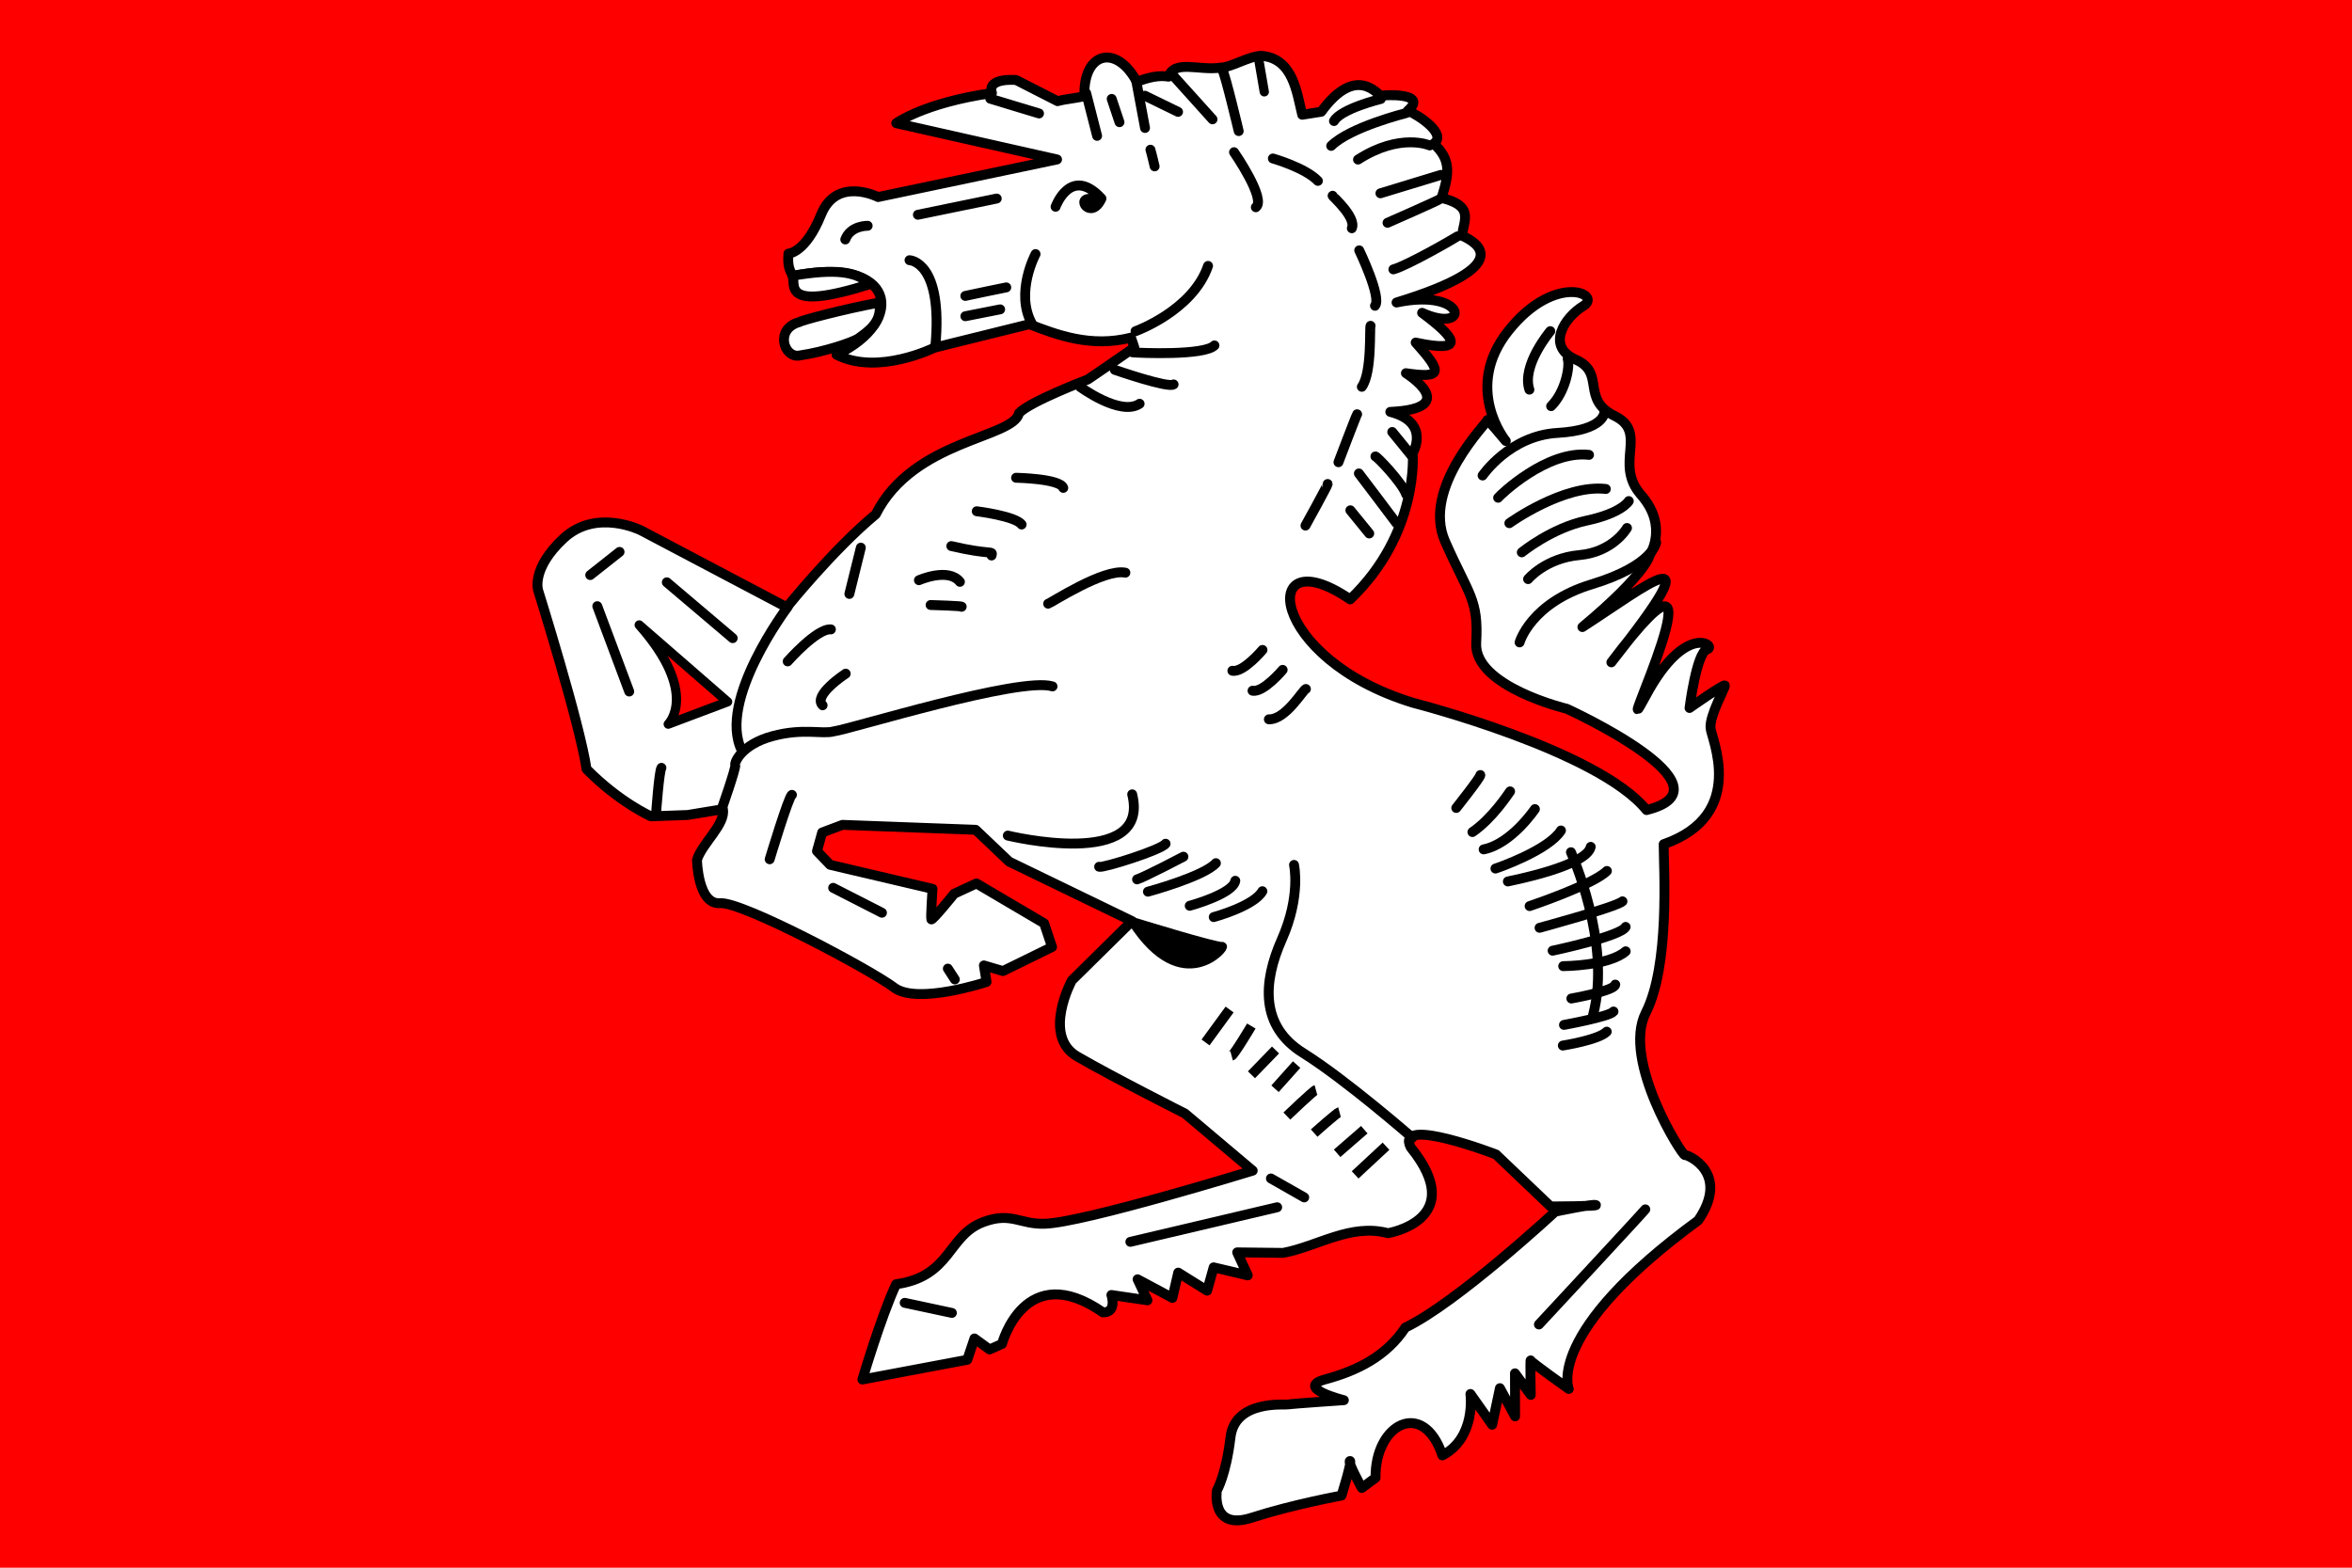
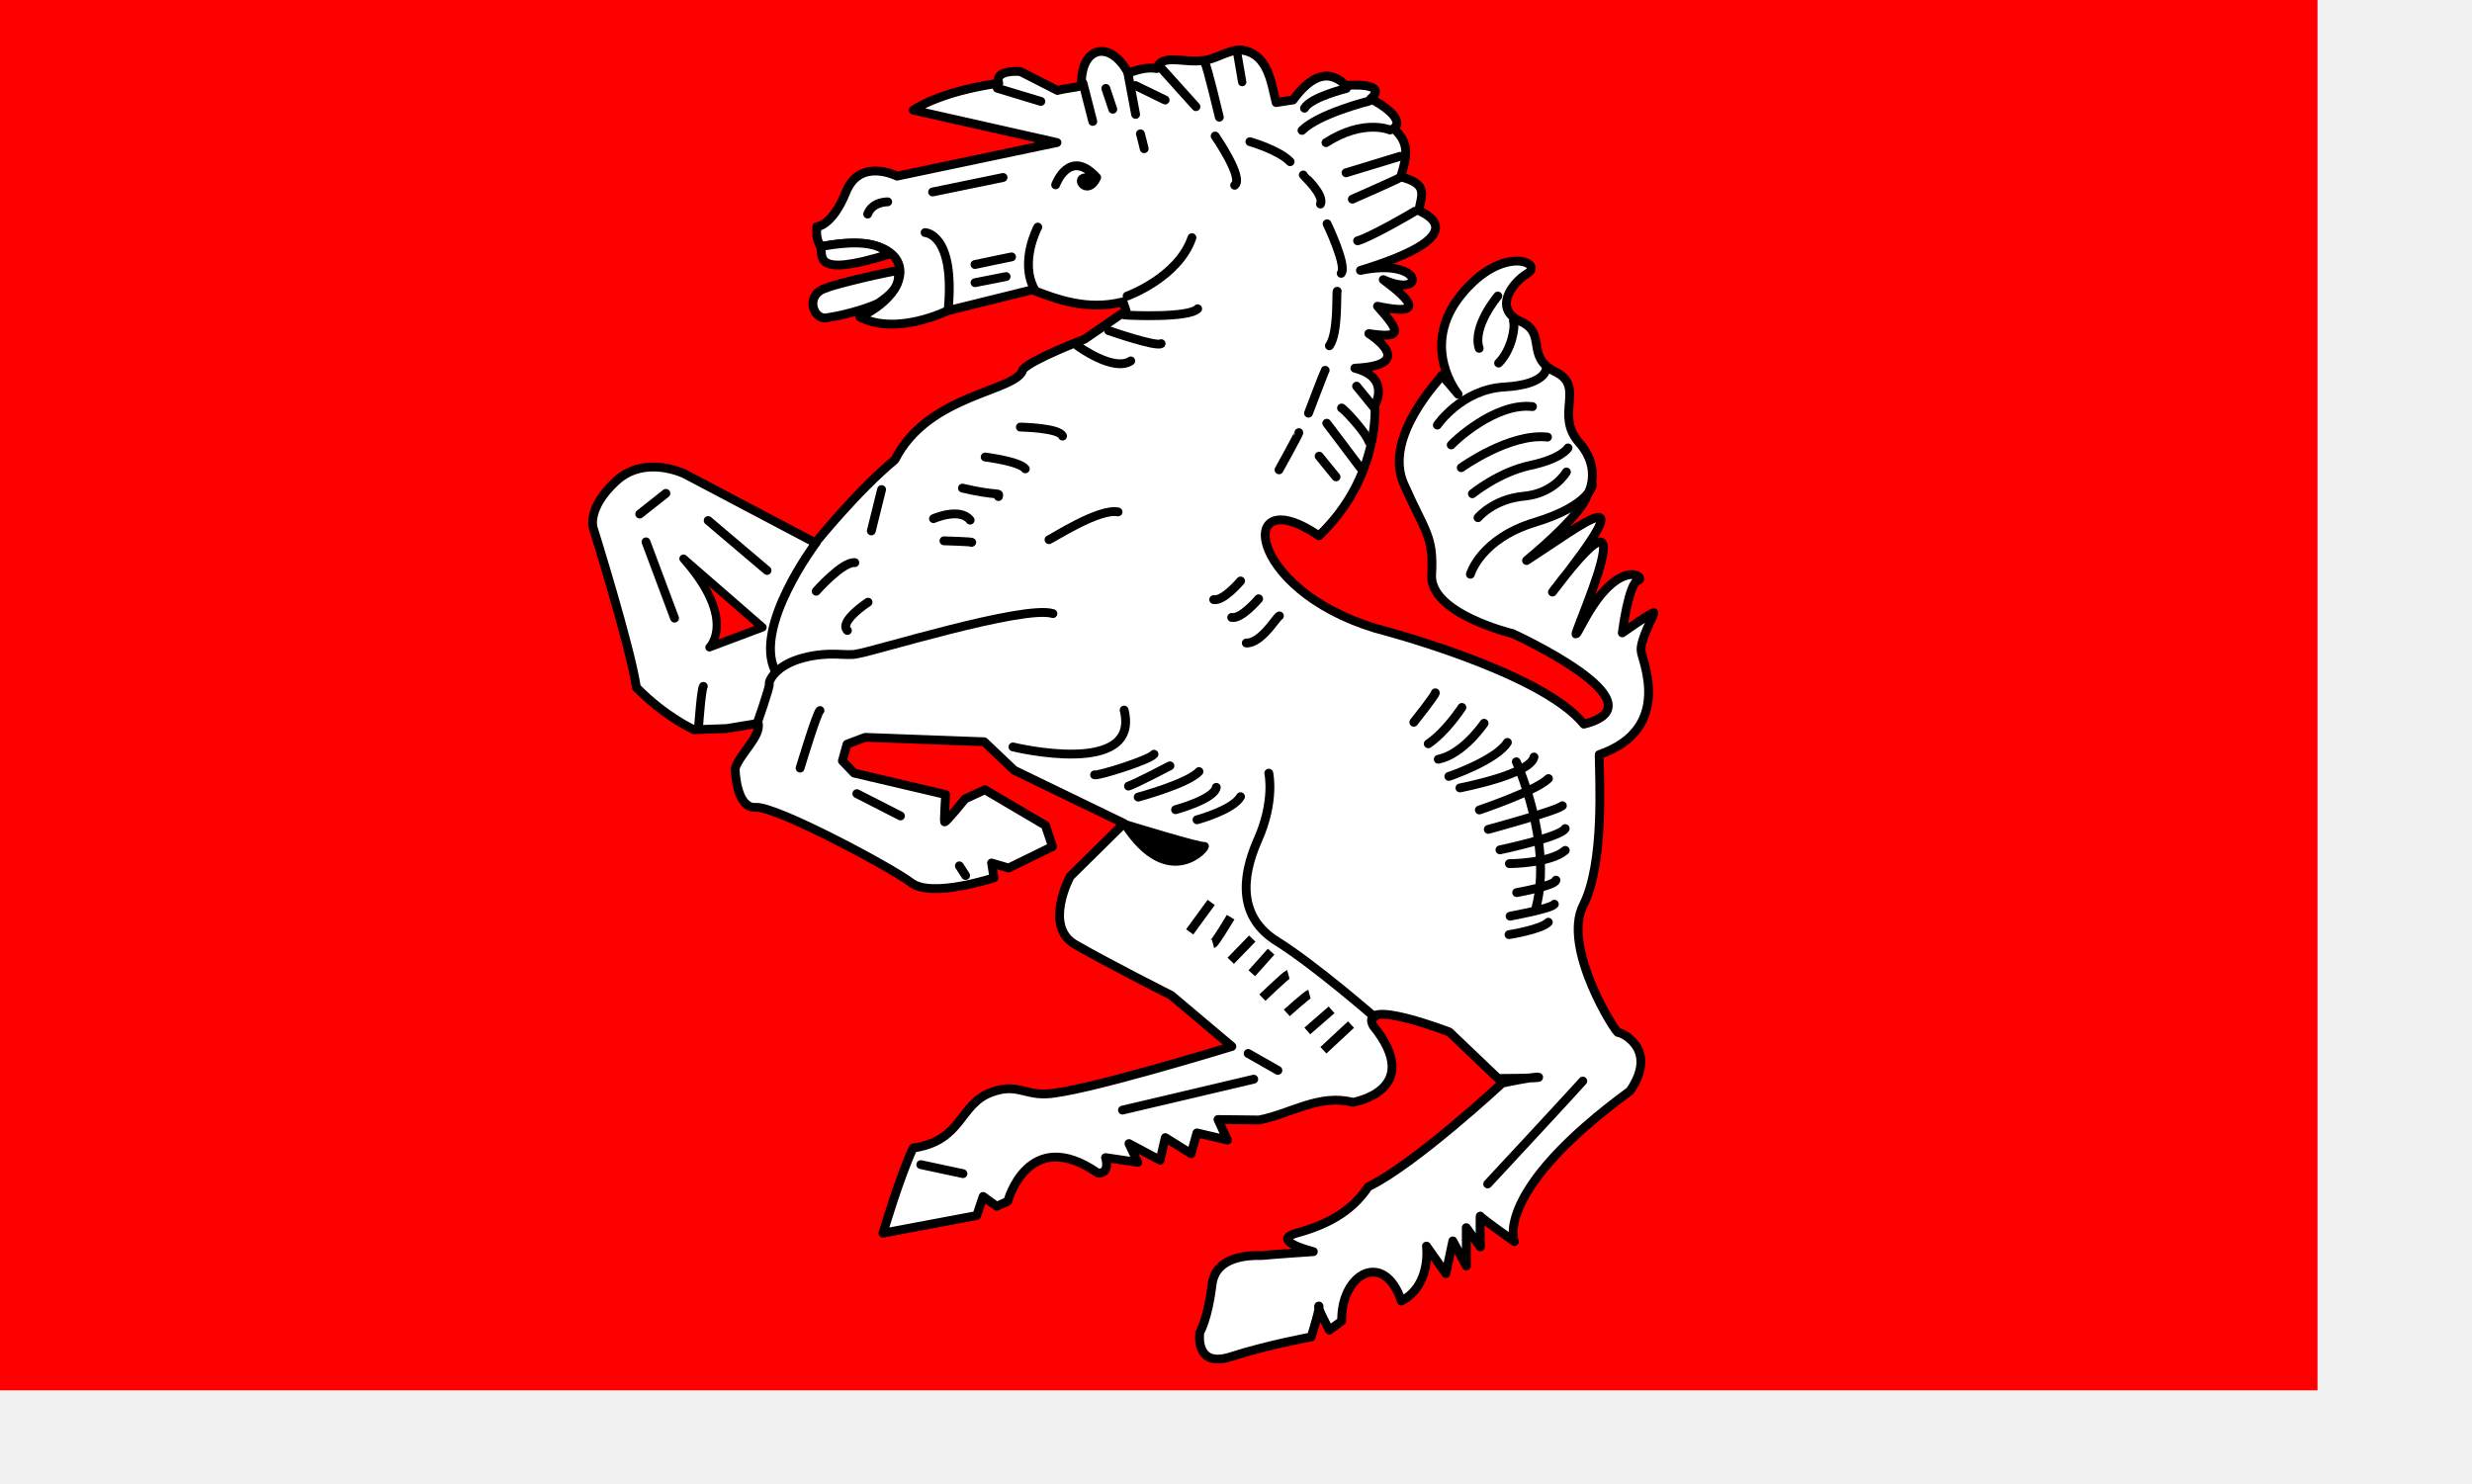
- <svg xmlns="http://www.w3.org/2000/svg" height="500" id="svg548" width="750" version="1.0">
-   <defs id="defs550">
-     </defs>
-   <rect height="500" id="rect1065" style="font-size:12px;fill:#ff0000;fill-opacity:1;fill-rule:evenodd;stroke-width:1pt" width="750" x="0" y="-4.9488191e-14" />
-   <g id="g2476" transform="matrix(1.220996,0,0,1.220996,-100.746,5.196445)">
-     <path style="font-size:12px;fill:#ffffff;fill-rule:evenodd;stroke:#000000;stroke-width:1.937pt;stroke-linejoin:round" id="path633" d="M 377.889,83.939 C 378.177,84.799 378.465,85.659 378.753,86.519 C 376.53,88.058 374.309,89.596 372.086,91.135 C 370.263,92.377 368.44,93.622 366.616,94.864 C 366.616,94.864 351.387,100.668 348.654,103.657 C 347.133,110.258 321.098,110.542 311.217,130.092 C 300.109,139.284 287.991,154.375 287.991,154.375 C 275.297,147.677 262.602,140.982 249.908,134.285 C 249.908,134.285 238.244,128.435 229.703,136.37 C 221.16,144.305 223.06,149.98 223.06,149.98 C 223.06,149.98 233.949,184.734 235.695,196.64 C 244.3,205.368 252.515,208.975 252.515,208.975 C 255.712,208.861 258.91,208.746 262.106,208.632 C 264.218,208.25 269.194,207.502 271.306,207.119 C 272.058,211.057 265.839,216.064 264.537,220.353 C 264.537,220.353 264.74,232.114 270.563,231.666 C 276.386,231.218 310.008,249.136 316.016,253.703 C 322.023,258.268 340.162,252.24 340.162,252.24 C 339.931,250.803 339.698,249.364 339.466,247.927 C 341.124,248.417 342.78,248.907 344.438,249.397 C 348.714,247.303 352.989,245.21 357.265,243.116 C 356.574,241.051 355.884,238.988 355.192,236.924 C 349.302,233.452 343.411,229.98 337.521,226.509 C 335.583,227.408 333.644,228.306 331.706,229.206 C 331.706,229.206 325.902,236.402 325.73,235.886 C 325.557,235.369 326.049,227.922 326.049,227.922 C 317.136,225.829 308.224,223.737 299.311,221.645 C 298.167,220.454 297.02,219.263 295.876,218.072 C 296.328,216.45 296.781,214.826 297.233,213.204 C 299.001,212.538 300.768,211.874 302.536,211.209 C 314.129,211.639 325.719,212.069 337.312,212.499 C 340.231,215.274 343.152,218.048 346.071,220.822 C 356.762,225.997 367.454,231.172 378.144,236.347 C 372.906,241.514 367.668,246.681 362.43,251.848 C 362.43,251.848 354.59,266.345 363.855,271.718 C 373.12,277.09 391.987,286.62 391.987,286.62 C 397.883,291.591 403.776,296.562 409.672,301.533 C 409.672,301.533 365.445,315.143 355.333,315.405 C 348.892,315.614 346.637,312.282 339.475,314.905 C 329.927,318.339 331.067,329.153 316.535,331.207 C 312.62,339.58 307.738,356.091 307.738,356.091 C 316.868,354.373 325.997,352.655 335.128,350.937 C 335.751,349.081 336.374,347.225 336.997,345.369 C 338.312,346.325 339.63,347.283 340.945,348.239 C 342.029,347.759 343.113,347.279 344.196,346.799 C 344.196,346.799 350.127,324.377 370.55,338.55 C 374.319,338.657 372.765,334.014 372.765,334.014 C 375.905,334.477 379.048,334.941 382.188,335.405 C 381.326,333.574 380.466,331.745 379.604,329.914 C 382.635,331.532 385.666,333.153 388.697,334.771 C 389.204,332.57 389.713,330.371 390.22,328.17 C 392.736,329.74 395.254,331.311 397.77,332.881 C 398.335,330.852 398.901,328.826 399.466,326.797 C 402.438,327.494 405.407,328.193 408.379,328.889 C 407.459,326.887 406.54,324.885 405.62,322.882 C 409.618,322.928 413.613,322.972 417.61,323.017 C 426.741,321.299 435.174,315.27 445.003,317.865 C 445.003,317.865 466.232,314.377 450.934,295.444 C 446.63,287.043 473.207,297.3 473.207,297.3 C 477.958,301.831 482.711,306.36 487.462,310.89 C 487.462,310.89 500.136,310.84 499.28,310.51 C 498.423,310.178 488.664,312.253 488.664,312.253 C 488.664,312.253 463.039,336.058 449.525,342.524 C 444.578,350.05 436.882,353.818 428.665,356.039 C 420.45,358.259 433.478,361.491 433.478,361.491 C 433.478,361.491 419.606,362.427 418.92,362.612 C 418.236,362.797 405.042,361.3 403.871,371.181 C 402.7,381.062 400.312,385.082 400.312,385.082 C 400.312,385.082 398.63,395.665 409.412,392.189 C 420.193,388.711 432.861,386.413 432.861,386.413 C 432.861,386.413 435.747,377.194 435.063,377.379 C 434.377,377.565 438.165,384.418 438.165,384.418 C 439.362,383.532 440.557,382.645 441.754,381.76 C 441.544,367.751 454.201,360.953 459.21,375.916 C 468.103,371.261 466.53,359.872 466.53,359.872 C 468.421,362.549 470.315,365.226 472.206,367.902 C 472.881,364.719 473.558,361.536 474.233,358.352 C 475.554,360.808 476.873,363.265 478.194,365.722 C 478.184,361.973 478.173,358.225 478.163,354.476 C 479.538,356.356 480.914,358.234 482.289,360.114 C 482.289,360.114 482.092,350.601 482.265,351.118 C 482.438,351.633 492.219,358.554 492.219,358.554 C 492.219,358.554 485.842,343.961 526.012,314.537 C 534.54,302.105 523.223,297.286 522.539,297.471 C 521.853,297.656 506.026,272.677 512.329,260.283 C 518.632,247.889 517.02,223.006 517.001,216.26 C 539.076,208.604 529.255,188.19 529.25,185.942 C 528.898,182.662 533.159,175.321 532.986,174.804 C 532.813,174.289 523.754,180.675 523.754,180.675 C 523.754,180.675 525.597,166.111 528.337,165.371 C 531.074,164.631 522.833,157.856 512.27,177.59 C 501.704,197.325 536.957,124.218 503.338,168.752 C 531.158,133.662 512.359,148.871 495.774,159.542 C 512.693,145.407 513.364,140.722 513.364,140.722 C 513.364,140.722 518.311,133.196 511.095,125.019 C 503.877,116.843 513.103,108.723 504.186,104.382 C 495.266,100.04 501.927,93.177 494.038,89.682 C 486.15,86.187 491.095,78.662 496.054,75.633 C 501.013,72.605 488.665,66.94 476.547,82.032 C 464.427,97.123 475.769,110.937 475.769,110.937 C 475.769,110.937 470.786,104.969 470.959,105.484 C 471.132,106.001 453.707,123.088 459.913,137.164 C 466.12,151.242 468.691,152.235 468.038,163.663 C 467.386,175.093 491.724,180.893 491.724,180.893 C 491.724,180.893 536.658,201.381 512.524,207.342 C 499.805,191.651 451.638,179.35 451.638,179.35 C 413.41,167.74 410.922,135.778 435.119,152.306 C 453.229,135.033 451.457,114.132 451.457,114.132 C 451.457,114.132 456.231,106.089 445.603,103.335 C 464.521,102.465 449.684,93.229 449.684,93.229 C 459.559,94.702 459.031,92.818 452.232,85.228 C 465.91,88.14 462.416,83.766 453.91,77.46 C 466.641,83.209 465.678,70.867 447.235,74.763 C 478.906,65.07 468.157,59.031 464.301,57.294 C 465.031,52.784 467.267,49.51 458.992,47.435 C 460.937,41.321 461.619,37.461 456.923,33.277 C 460.479,30.89 453.386,26.032 450.184,24.647 C 455.68,19.874 443.91,20.565 443.224,20.75 C 442.54,20.935 436.922,12.131 427.57,24.938 C 425.914,25.197 424.26,25.458 422.604,25.718 C 421.18,20 420.245,10.86 411.823,10.323 C 408.353,10.511 404.143,13.367 401.173,13.419 C 395.781,14.243 389.158,11.296 387.69,15.774 C 385.254,15.332 382.352,15.942 379.417,17.136 C 374.077,7.139 365.35,9.31 365.724,20.835 C 363.442,21.452 360.987,21.553 358.705,22.17 C 355.104,20.33 351.501,18.492 347.9,16.652 C 347.9,16.652 340.189,15.922 341.571,20.05 C 323.765,22.611 316.584,27.928 316.584,27.928 C 330.581,31.083 344.578,34.241 358.575,37.397 C 342.997,40.669 327.419,43.942 311.841,47.214 C 311.841,47.214 301.036,41.696 296.953,51.802 C 292.872,61.908 288.417,61.986 288.417,61.986 C 288.309,63.891 288.201,65.796 289.633,67.846 C 316.167,62.364 319.641,79.43 300.995,88.407 C 311.802,93.925 326.511,86.574 326.511,86.574 C 334.783,84.526 343.058,82.477 351.33,80.428 C 358.475,83.186 367.335,86.604 377.889,83.939 z" />
-     <path style="font-size:12px;fill:#ff0000;fill-opacity:1;fill-rule:evenodd;stroke:#000000;stroke-width:2.422;stroke-linecap:round;stroke-linejoin:round" id="path634" d="M 249.45,158.991 L 272.538,179.066 L 257.033,184.9 C 257.033,184.9 265.273,176.918 249.45,158.991 z" />
+ <svg xmlns="http://www.w3.org/2000/svg" height="140mm" id="svg548" width="233.33mm">
+   <defs id="defs550" />
+   <rect height="496.062" id="rect1065" style="font-size:12px;fill:#ff0000;fill-opacity:1;fill-rule:evenodd;stroke-width:1pt" width="826.76" x="0" y="0.001" />
+   <g id="g2476" transform="matrix(1.220996,0,0,1.220996,-60.7457,5.196445)">
+     <path style="font-size:12px;fill:#ffffff;fill-rule:evenodd;stroke:#000000;stroke-width:1.937pt;stroke-linejoin:round" id="path633" d="M 377.889,83.939 C 378.177,84.799 378.465,85.659 378.753,86.519 C 376.53,88.058 374.309,89.596 372.086,91.135 C 370.263,92.377 368.44,93.622 366.616,94.864 C 366.616,94.864 351.387,100.668 348.654,103.657 C 347.133,110.258 321.098,110.542 311.217,130.092 C 300.109,139.284 287.991,154.375 287.991,154.375 C 275.297,147.677 262.602,140.982 249.908,134.285 C 249.908,134.285 238.244,128.435 229.703,136.37 C 221.16,144.305 223.06,149.98 223.06,149.98 C 223.06,149.98 233.949,184.734 235.695,196.64 C 244.3,205.368 252.515,208.975 252.515,208.975 C 255.712,208.861 258.91,208.746 262.106,208.632 C 264.218,208.25 269.194,207.502 271.306,207.119 C 272.058,211.057 265.839,216.064 264.537,220.353 C 264.537,220.353 264.74,232.114 270.563,231.666 C 276.386,231.218 310.008,249.136 316.016,253.703 C 322.023,258.268 340.162,252.24 340.162,252.24 C 339.931,250.803 339.698,249.364 339.466,247.927 C 341.124,248.417 342.78,248.907 344.438,249.397 C 348.714,247.303 352.989,245.21 357.265,243.116 C 356.574,241.051 355.884,238.988 355.192,236.924 C 349.302,233.452 343.411,229.98 337.521,226.509 C 335.583,227.408 333.644,228.306 331.706,229.206 C 331.706,229.206 325.902,236.402 325.73,235.886 C 325.557,235.369 326.049,227.922 326.049,227.922 C 317.136,225.829 308.224,223.737 299.311,221.645 C 298.167,220.454 297.02,219.263 295.876,218.072 C 296.328,216.45 296.781,214.826 297.233,213.204 C 299.001,212.538 300.768,211.874 302.536,211.209 C 314.129,211.639 325.719,212.069 337.312,212.499 C 340.231,215.274 343.152,218.048 346.071,220.822 C 356.762,225.997 367.454,231.172 378.144,236.347 C 372.906,241.514 367.668,246.681 362.43,251.848 C 362.43,251.848 354.59,266.345 363.855,271.718 C 373.12,277.09 391.987,286.62 391.987,286.62 C 397.883,291.591 403.776,296.562 409.672,301.533 C 409.672,301.533 365.445,315.143 355.333,315.405 C 348.892,315.614 346.637,312.282 339.475,314.905 C 329.927,318.339 331.067,329.153 316.535,331.207 C 312.62,339.58 307.738,356.091 307.738,356.091 C 316.868,354.373 325.997,352.655 335.128,350.937 C 335.751,349.081 336.374,347.225 336.997,345.369 C 338.312,346.325 339.63,347.283 340.945,348.239 C 342.029,347.759 343.113,347.279 344.196,346.799 C 344.196,346.799 350.127,324.377 370.55,338.55 C 374.319,338.657 372.765,334.014 372.765,334.014 C 375.905,334.477 379.048,334.941 382.188,335.405 C 381.326,333.574 380.466,331.745 379.604,329.914 C 382.635,331.532 385.666,333.153 388.697,334.771 C 389.204,332.57 389.713,330.371 390.22,328.17 C 392.736,329.74 395.254,331.311 397.77,332.881 C 398.335,330.852 398.901,328.826 399.466,326.797 C 402.438,327.494 405.407,328.193 408.379,328.889 C 407.459,326.887 406.54,324.885 405.62,322.882 C 409.618,322.928 413.613,322.972 417.61,323.017 C 426.741,321.299 435.174,315.27 445.003,317.865 C 445.003,317.865 466.232,314.377 450.934,295.444 C 446.63,287.043 473.207,297.3 473.207,297.3 C 477.958,301.831 482.711,306.36 487.462,310.89 C 487.462,310.89 500.136,310.84 499.28,310.51 C 498.423,310.178 488.664,312.253 488.664,312.253 C 488.664,312.253 463.039,336.058 449.525,342.524 C 444.578,350.05 436.882,353.818 428.665,356.039 C 420.45,358.259 433.478,361.491 433.478,361.491 C 433.478,361.491 419.606,362.427 418.92,362.612 C 418.236,362.797 405.042,361.3 403.871,371.181 C 402.7,381.062 400.312,385.082 400.312,385.082 C 400.312,385.082 398.63,395.665 409.412,392.189 C 420.193,388.711 432.861,386.413 432.861,386.413 C 432.861,386.413 435.747,377.194 435.063,377.379 C 434.377,377.565 438.165,384.418 438.165,384.418 C 439.362,383.532 440.557,382.645 441.754,381.76 C 441.544,367.751 454.201,360.953 459.21,375.916 C 468.103,371.261 466.53,359.872 466.53,359.872 C 468.421,362.549 470.315,365.226 472.206,367.902 C 472.881,364.719 473.558,361.536 474.233,358.352 C 475.554,360.808 476.873,363.265 478.194,365.722 C 478.184,361.973 478.173,358.225 478.163,354.476 C 479.538,356.356 480.914,358.234 482.289,360.114 C 482.289,360.114 482.092,350.601 482.265,351.118 C 482.438,351.633 492.219,358.554 492.219,358.554 C 492.219,358.554 485.842,343.961 526.012,314.537 C 534.54,302.105 523.223,297.286 522.539,297.471 C 521.853,297.656 506.026,272.677 512.329,260.283 C 518.632,247.889 517.02,223.006 517.001,216.26 C 539.076,208.604 529.255,188.19 529.25,185.942 C 528.898,182.662 533.159,175.321 532.986,174.804 C 532.813,174.289 523.754,180.675 523.754,180.675 C 523.754,180.675 525.597,166.111 528.337,165.371 C 531.074,164.631 522.833,157.856 512.27,177.59 C 501.704,197.325 536.957,124.218 503.338,168.752 C 531.158,133.662 512.359,148.871 495.774,159.542 C 512.693,145.407 513.364,140.722 513.364,140.722 C 513.364,140.722 518.311,133.196 511.095,125.019 C 503.877,116.843 513.103,108.723 504.186,104.382 C 495.266,100.04 501.927,93.177 494.038,89.682 C 486.15,86.187 491.095,78.662 496.054,75.633 C 501.013,72.605 488.665,66.94 476.547,82.032 C 464.427,97.123 475.769,110.937 475.769,110.937 C 475.769,110.937 470.786,104.969 470.959,105.484 C 471.132,106.001 453.707,123.088 459.913,137.164 C 466.12,151.242 468.691,152.235 468.038,163.663 C 467.386,175.093 491.724,180.893 491.724,180.893 C 491.724,180.893 536.658,201.381 512.524,207.342 C 499.805,191.651 451.638,179.35 451.638,179.35 C 413.41,167.74 410.922,135.778 435.119,152.306 C 453.229,135.033 451.457,114.132 451.457,114.132 C 451.457,114.132 456.231,106.089 445.603,103.335 C 464.521,102.465 449.684,93.229 449.684,93.229 C 459.559,94.702 459.031,92.818 452.232,85.228 C 465.91,88.14 462.416,83.766 453.91,77.46 C 466.641,83.209 465.678,70.867 447.235,74.763 C 478.906,65.07 468.157,59.031 464.301,57.294 C 465.031,52.784 467.267,49.51 458.992,47.435 C 460.937,41.321 461.619,37.461 456.923,33.277 C 460.479,30.89 453.386,26.032 450.184,24.647 C 455.68,19.874 443.91,20.565 443.224,20.75 C 442.54,20.935 436.922,12.131 427.57,24.938 C 425.914,25.197 424.26,25.458 422.604,25.718 C 421.18,20 420.245,10.86 411.823,10.323 C 408.353,10.511 404.143,13.367 401.173,13.419 C 395.781,14.243 389.158,11.296 387.69,15.774 C 385.254,15.332 382.352,15.942 379.417,17.136 C 374.077,7.139 365.35,9.31 365.724,20.835 C 363.442,21.452 360.987,21.553 358.705,22.17 C 355.104,20.33 351.501,18.492 347.9,16.652 C 347.9,16.652 340.189,15.922 341.571,20.05 C 323.765,22.611 316.584,27.928 316.584,27.928 C 330.581,31.083 344.578,34.241 358.575,37.397 C 342.997,40.669 327.419,43.942 311.841,47.214 C 311.841,47.214 301.036,41.696 296.953,51.802 C 292.872,61.908 288.417,61.986 288.417,61.986 C 288.309,63.891 288.201,65.796 289.633,67.846 C 316.167,62.364 319.641,79.43 300.995,88.407 C 311.802,93.925 326.511,86.574 326.511,86.574 C 334.783,84.526 343.058,82.477 351.33,80.428 C 358.475,83.186 367.335,86.604 377.889,83.939 z " />
+     <path style="font-size:12px;fill:#ff0000;fill-opacity:1;fill-rule:evenodd;stroke:#000000;stroke-width:2.422;stroke-linecap:round;stroke-linejoin:round" id="path634" d="M 249.45,158.991 L 272.538,179.066 L 257.033,184.9 C 257.033,184.9 265.273,176.918 249.45,158.991 z " />
    <path style="font-size:12px;fill:none;fill-rule:evenodd;stroke:#000000;stroke-width:1.937pt;stroke-linecap:round" id="path635" d="M 288.24,154.263 C 288.24,154.263 269.716,178.792 276.262,191.824" />
    <path style="font-size:12px;fill:none;fill-rule:evenodd;stroke:#000000;stroke-width:1.937pt;stroke-linecap:round" id="path636" d="M 270.846,207.473 C 270.846,207.473 274.778,196.344 274.526,195.59 C 274.273,194.835 276.249,190.2 284.255,188.036 C 292.26,185.872 297.241,187.603 300.229,186.796 C 304.65,186.213 348.874,172.413 357.394,175.044" />
    <path style="font-size:12px;fill:none;fill-rule:evenodd;stroke:#000000;stroke-width:1.937pt;stroke-linecap:round" id="path637" d="M 420.46,221.67 C 420.46,221.67 422.299,229.796 417.283,241.104 C 412.265,252.411 411.69,263.845 422.819,270.79 C 433.947,277.733 451.358,292.93 451.358,292.93" />
    <path style="font-size:12px;fill:none;fill-rule:evenodd;stroke:#000000;stroke-width:1.937pt;stroke-linecap:round" id="path638" d="M 512.202,311.646 C 511.6,312.473 484.416,341.713 484.416,341.713" />
    <path style="font-size:12px;fill:none;fill-rule:evenodd;stroke:#000000;stroke-width:1.937pt;stroke-linecap:round" id="path639" d="M 377.716,320.131 L 416.063,311.094" />
    <path style="font-size:12px;fill:none;fill-rule:evenodd;stroke:#000000;stroke-width:1.937pt;stroke-linecap:round" id="path640" d="M 414.427,303.576 L 423.125,308.522" />
    <path style="font-size:12px;fill:none;fill-rule:evenodd;stroke:#000000;stroke-width:1.937pt;stroke-linecap:round" id="path641" d="M 318.783,336.06 L 331.111,338.698" />
    <path style="font-size:12px;fill:none;fill-rule:evenodd;stroke:#000000;stroke-width:1.937pt;stroke-linecap:round" id="path642" d="M 289.331,203.373 C 288.523,203.591 283.52,220.201 283.52,220.201" />
    <path style="font-size:12px;fill:none;fill-rule:evenodd;stroke:#000000;stroke-width:1.937pt;stroke-linecap:round" id="path643" d="M 300.102,227.662 L 312.844,234.169" />
    <path style="font-size:12px;fill:none;fill-rule:evenodd;stroke:#000000;stroke-width:1.937pt;stroke-linecap:round" id="path644" d="M 330.053,248.759 L 331.879,251.581" />
    <path style="font-size:12px;fill:none;fill-rule:evenodd;stroke:#000000;stroke-width:1.937pt;stroke-linecap:round" id="path645" d="M 356.244,153.442 C 357.052,153.224 370.762,144.211 376.419,145.335" />
    <path style="font-size:12px;fill:none;fill-rule:evenodd;stroke:#000000;stroke-width:1.937pt;stroke-linecap:round" id="path646" d="M 412.224,165.514 C 412.224,165.514 407.192,171.517 404.363,170.954" />
    <path style="font-size:12px;fill:none;fill-rule:evenodd;stroke:#000000;stroke-width:1.937pt;stroke-linecap:round" id="path647" d="M 417.489,170.724 C 417.489,170.724 412.457,176.728 409.629,176.166" />
    <path style="font-size:12px;fill:none;fill-rule:evenodd;stroke:#000000;stroke-width:1.937pt;stroke-linecap:round" id="path648" d="M 423.563,175.717 C 422.755,175.936 418.334,183.764 413.89,183.639" />
    <path style="font-size:12px;fill:none;fill-rule:evenodd;stroke:#000000;stroke-width:1.937pt;stroke-linecap:round" id="path649" d="M 273.865,162.439 L 256.659,147.85" />
    <path style="font-size:12px;fill:none;fill-rule:evenodd;stroke:#000000;stroke-width:1.937pt;stroke-linecap:round" id="path650" d="M 244.315,139.908 L 236.658,145.959" />
    <path style="font-size:12px;fill:none;fill-rule:evenodd;stroke:#000000;stroke-width:1.937pt;stroke-linecap:round" id="path651" d="M 238.498,154.085 C 238.701,154.694 246.841,176.378 246.841,176.378" />
    <path style="font-size:12px;fill:none;fill-rule:evenodd;stroke:#000000;stroke-width:1.937pt;stroke-linecap:round" id="path652" d="M 255.253,196.316 C 254.651,197.143 253.874,207.969 253.874,207.969" />
    <path style="font-size:12px;fill:none;fill-rule:evenodd;stroke:#000000;stroke-width:1.937pt;stroke-linecap:round" id="path653" d="M 309.112,54.724 C 309.112,54.724 304.668,54.599 303.265,58.296" />
    <path style="font-size:12px;fill:none;fill-rule:evenodd;stroke:#000000;stroke-width:1.937pt;stroke-linecap:round" id="path654" d="M 322.232,51.842 L 342.821,47.605" />
    <path style="font-size:12px;fill:none;fill-rule:evenodd;stroke:#000000;stroke-width:1.937pt;stroke-linecap:round" id="path655" d="M 320.044,63.712 C 320.044,63.712 328.932,63.963 326.772,86.44" />
    <path style="font-size:12px;fill:none;fill-rule:evenodd;stroke:#000000;stroke-width:1.937pt;stroke-linecap:round" id="path656" d="M 352.96,62.112 C 352.96,62.112 347.535,72.203 352.002,80.285" />
    <path style="font-size:12px;fill:none;fill-rule:evenodd;stroke:#000000;stroke-width:1.937pt;stroke-linecap:round" id="path657" d="M 334.612,73.042 C 335.42,72.824 345.31,70.815 345.31,70.815" />
    <path style="font-size:12px;fill:none;fill-rule:evenodd;stroke:#000000;stroke-width:1.937pt;stroke-linecap:round" id="path658" d="M 334.626,78.346 L 343.711,76.554" />
    <path style="font-size:12px;fill:none;fill-rule:evenodd;stroke:#000000;stroke-width:1.937pt;stroke-linecap:round" id="path659" d="M 345.711,214.009 C 345.711,214.009 383.099,223.143 378.197,203.237" />
    <path style="font-size:12px;fill:none;fill-rule:evenodd;stroke:#000000;stroke-width:1.937pt;stroke-linecap:round" id="path660" d="M 369.565,222.156 C 370.576,222.546 385.71,217.792 386.918,216.14" />
    <path style="font-size:12px;fill:none;fill-rule:evenodd;stroke:#000000;stroke-width:1.937pt;stroke-linecap:round" id="path661" d="M 379.471,225.449 C 381.085,225.013 391.573,219.525 391.573,219.525" />
    <path style="font-size:12px;fill:none;fill-rule:evenodd;stroke:#000000;stroke-width:1.937pt;stroke-linecap:round" id="path662" d="M 382.307,228.664 C 382.307,228.664 396.839,224.737 400.061,221.212" />
    <path style="font-size:12px;fill:none;fill-rule:evenodd;stroke:#000000;stroke-width:1.937pt;stroke-linecap:round" id="path663" d="M 393.223,232.347 C 393.223,232.347 404.525,229.293 405.123,225.815" />
    <path style="font-size:12px;fill:none;fill-rule:evenodd;stroke:#000000;stroke-width:1.937pt;stroke-linecap:round" id="path664" d="M 399.493,235.298 C 399.493,235.298 409.988,232.461 412.198,228.546" />
    <path style="font-size:12px;fill:none;fill-rule:evenodd;stroke:#000000;stroke-width:1.937pt;stroke-linecap:round" id="path665" d="M 372.843,21.577 L 374.879,27.661" />
    <path style="font-size:12px;fill:none;fill-rule:evenodd;stroke:#000000;stroke-width:1.937pt;stroke-linecap:round" id="path666" d="M 404.791,35.499 C 404.791,35.499 413.309,47.793 410.487,49.881" />
    <path style="font-size:12px;fill:none;fill-rule:evenodd;stroke:#000000;stroke-width:1.937pt;stroke-linecap:round" id="path667" d="M 379.072,82.257 C 379.072,82.257 394.001,76.894 398.008,65.196" />
    <path style="font-size:12px;fill:none;fill-rule:evenodd;stroke:#000000;stroke-width:1.937pt;stroke-linecap:round" id="path668" d="M 378.278,87.779 C 380.097,87.951 397.063,88.672 399.681,85.973" />
    <path style="font-size:12px;fill:none;fill-rule:evenodd;stroke:#000000;stroke-width:1.937pt;stroke-linecap:round" id="path669" d="M 373.646,92.348 C 373.646,92.348 387.596,97.201 389.006,96.158" />
    <path style="font-size:12px;fill:none;fill-rule:evenodd;stroke:#000000;stroke-width:1.937pt;stroke-linecap:round" id="path670" d="M 364.57,96.791 C 364.57,96.791 375.094,104.561 380.133,101.209" />
    <path style="font-size:12px;fill:none;fill-rule:evenodd;stroke:#000000;stroke-width:1.937pt;stroke-linecap:round" id="path671" d="M 307.327,138.799 L 304.331,150.887" />
    <path style="font-size:12px;fill:none;fill-rule:evenodd;stroke:#000000;stroke-width:1.937pt;stroke-linecap:round" id="path672" d="M 288.223,168.509 C 288.223,168.509 295.873,159.808 299.509,160.151" />
    <path style="font-size:12px;fill:none;fill-rule:evenodd;stroke:#000000;stroke-width:1.937pt;stroke-linecap:round" id="path673" d="M 303.379,171.712 C 303.379,171.712 294.711,177.372 297.344,179.976" />
    <path style="font-size:12px;fill:none;fill-rule:evenodd;stroke:#000000;stroke-width:1.937pt;stroke-linecap:round" id="path674" d="M 347.873,120.543 C 347.873,120.543 359.384,120.749 360.199,123.183" />
    <path style="font-size:12px;fill:none;fill-rule:evenodd;stroke:#000000;stroke-width:1.937pt;stroke-linecap:round" id="path675" d="M 337.596,129.292 C 337.596,129.292 347.699,130.541 349.319,132.757" />
    <path style="font-size:12px;fill:none;fill-rule:evenodd;stroke:#000000;stroke-width:1.937pt;stroke-linecap:round" id="path676" d="M 330.957,138.383 C 341.466,140.851 341.866,139.416 341.466,140.851" />
    <path style="font-size:12px;fill:none;fill-rule:evenodd;stroke:#000000;stroke-width:1.937pt;stroke-linecap:round" id="path677" d="M 322.499,147.304 C 322.499,147.304 330.165,143.905 333.205,147.728" />
    <path style="font-size:12px;fill:none;fill-rule:evenodd;stroke:#000000;stroke-width:1.937pt;stroke-linecap:round" id="path678" d="M 325.547,153.778 C 325.547,153.778 334.433,154.03 333.628,154.247" />
    <path style="font-size:12px;fill:none;fill-rule:evenodd;stroke:#000000;stroke-width:1.937pt;stroke-linecap:round" id="path679" d="M 341.132,21.523 L 353.867,25.38" />
    <path style="font-size:12px;fill:none;fill-rule:evenodd;stroke:#000000;stroke-width:1.937pt;stroke-linecap:round" id="path680" d="M 369.032,31.232 L 366.174,20.062" />
    <path style="font-size:12px;fill:none;fill-rule:evenodd;stroke:#000000;stroke-width:1.937pt;stroke-linecap:round" id="path681" d="M 379.259,16.915 L 381.548,29.175" />
-     <path style="font-size:12px;fill:#ffffff;fill-rule:evenodd;stroke:#000000;stroke-width:1.937pt;stroke-linecap:round;stroke-linejoin:round" id="path682" d="M 289.463,67.778 C 290.552,69.946 286.16,77.422 309.784,69.943 C 306.109,66.559 300.447,65.901 289.463,67.778 z" />
-     <path style="font-size:12px;fill:#ffffff;fill-rule:evenodd;stroke:#000000;stroke-width:1.937pt;stroke-linecap:round;stroke-linejoin:round" id="path683" d="M 312.13,74.779 C 302.559,76.546 291.577,79.514 291.327,79.854 C 284.67,81.653 287.273,89.429 291.351,88.6 C 297.926,87.643 305.08,85.164 306.577,84.213 C 309.512,82.143 313.03,79.641 312.13,74.779 z" />
+     <path style="font-size:12px;fill:#ffffff;fill-rule:evenodd;stroke:#000000;stroke-width:1.937pt;stroke-linecap:round;stroke-linejoin:round" id="path682" d="M 289.463,67.778 C 290.552,69.946 286.16,77.422 309.784,69.943 C 306.109,66.559 300.447,65.901 289.463,67.778 z " />
+     <path style="font-size:12px;fill:#ffffff;fill-rule:evenodd;stroke:#000000;stroke-width:1.937pt;stroke-linecap:round;stroke-linejoin:round" id="path683" d="M 312.13,74.779 C 302.559,76.546 291.577,79.514 291.327,79.854 C 284.67,81.653 287.273,89.429 291.351,88.6 C 297.926,87.643 305.08,85.164 306.577,84.213 C 309.512,82.143 313.03,79.641 312.13,74.779 z " />
    <path style="font-size:12px;fill:none;fill-rule:evenodd;stroke:#000000;stroke-width:1.937pt;stroke-linecap:round;stroke-linejoin:round" id="path684" d="M 358.187,49.749 C 358.187,49.749 362.155,38.832 370.172,47.604 C 367.442,53.539 363.093,47.057 367.675,47.733" />
    <path style="font-size:12px;fill:none;fill-rule:evenodd;stroke:#000000;stroke-width:1.937pt;stroke-linecap:round" id="path685" d="M 382.958,34.849 C 383.21,35.601 384.054,39.202 384.054,39.202" />
    <path style="font-size:12px;fill:none;fill-rule:evenodd;stroke:#000000;stroke-width:1.937pt;stroke-linecap:round" id="path686" d="M 401.803,14.166 C 402.47,15.08 406.011,29.987 406.011,29.987" />
    <path style="font-size:12px;fill:none;fill-rule:evenodd;stroke:#000000;stroke-width:1.937pt;stroke-linecap:round" id="path687" d="M 389.068,15.693 C 389.651,16.356 399.173,26.91 399.173,26.91" />
    <path style="font-size:12px;fill:none;fill-rule:evenodd;stroke:#000000;stroke-width:1.937pt;stroke-linecap:round" id="path688" d="M 381.504,20.746 L 390.176,24.967" />
    <path style="font-size:12px;fill:none;fill-rule:evenodd;stroke:#000000;stroke-width:1.937pt;stroke-linecap:round" id="path689" d="M 449.792,25.264 C 449.461,25.354 435.065,28.971 430.167,33.851" />
    <path style="font-size:12px;fill:none;fill-rule:evenodd;stroke:#000000;stroke-width:1.937pt;stroke-linecap:round" id="path690" d="M 443.121,21.597 C 443.121,21.597 432.721,24.134 430.899,27.362" />
    <path style="font-size:12px;fill:none;fill-rule:evenodd;stroke:#000000;stroke-width:1.937pt;stroke-linecap:round" id="path691" d="M 455.895,33.734 C 455.895,33.734 448.225,30.337 437.171,37.427" />
    <path style="font-size:12px;fill:none;fill-rule:evenodd;stroke:#000000;stroke-width:1.937pt;stroke-linecap:round" id="path692" d="M 443.025,46.238 C 443.356,46.148 458.831,41.42 458.831,41.42" />
    <path style="font-size:12px;fill:none;fill-rule:evenodd;stroke:#000000;stroke-width:1.937pt;stroke-linecap:round" id="path693" d="M 458.433,47.818 C 457.85,48.248 444.877,53.942 444.877,53.942" />
    <path style="font-size:12px;fill:none;fill-rule:evenodd;stroke:#000000;stroke-width:1.937pt;stroke-linecap:round" id="path694" d="M 463.123,57.49 C 462.54,57.921 450.071,65.12 446.41,66.11" />
    <path style="font-size:12px;fill:none;fill-rule:evenodd;stroke:#000000;stroke-width:1.937pt;stroke-linecap:round" id="path695" d="M 414.939,37.145 C 414.939,37.145 423.354,39.521 426.696,42.994" />
    <path style="font-size:12px;fill:none;fill-rule:evenodd;stroke:#000000;stroke-width:1.937pt;stroke-linecap:round" id="path696" d="M 430.537,46.879 C 430.621,47.13 436.798,52.571 435.555,55.368" />
    <path style="font-size:12px;fill:none;fill-rule:evenodd;stroke:#000000;stroke-width:1.937pt;stroke-linecap:round" id="path697" d="M 437.486,61.137 C 437.486,61.137 443.433,73.479 441.608,75.613" />
    <path style="font-size:12px;fill:none;fill-rule:evenodd;stroke:#000000;stroke-width:1.937pt;stroke-linecap:round" id="path698" d="M 440.456,80.847 C 440.123,80.937 440.906,93.034 438.168,96.783" />
    <path style="font-size:12px;fill:none;fill-rule:evenodd;stroke:#000000;stroke-width:1.937pt;stroke-linecap:round" id="path699" d="M 436.94,103.952 C 436.691,104.293 432.063,116.483 432.063,116.483" />
    <path style="font-size:12px;fill:none;fill-rule:evenodd;stroke:#000000;stroke-width:1.937pt;stroke-linecap:round" id="path700" d="M 429.248,122.169 C 429.331,122.418 423.45,133.035 423.45,133.035" />
    <path style="font-size:12px;fill:none;fill-rule:evenodd;stroke:#000000;stroke-width:1.937pt;stroke-linecap:round" id="path701" d="M 446.111,108.584 L 451.041,114.636" />
    <path style="font-size:12px;fill:none;fill-rule:evenodd;stroke:#000000;stroke-width:1.937pt;stroke-linecap:round" id="path702" d="M 437.399,119.418 C 437.399,119.418 445.84,130.538 447.177,132.365" />
    <path style="font-size:12px;fill:none;fill-rule:evenodd;stroke:#000000;stroke-width:1.937pt;stroke-linecap:round" id="path703" d="M 435.177,129.043 L 440.107,135.096" />
    <path style="font-size:12px;fill:none;fill-rule:evenodd;stroke:#000000;stroke-width:1.937pt;stroke-linecap:round" id="path704" d="M 441.716,114.968 C 442.05,114.878 448.731,121.825 449.738,124.834" />
-     <path style="font-size:12px;fill-rule:evenodd;stroke:#000000;stroke-width:2.422;stroke-linejoin:round" id="path706" d="M 378.347,236.535 C 378.347,236.535 400.357,243.334 401.649,242.985 C 402.942,242.636 391.502,256.881 378.347,236.535 z" />
+     <path style="font-size:12px;fill-rule:evenodd;stroke:#000000;stroke-width:2.422;stroke-linejoin:round" id="path706" d="M 378.347,236.535 C 378.347,236.535 400.357,243.334 401.649,242.985 C 402.942,242.636 391.502,256.881 378.347,236.535 z " />
    <path style="font-size:12px;fill:none;fill-rule:evenodd;stroke:#000000;stroke-width:1.937pt" id="path707" d="M 403.636,259.445 L 397.353,268.048" />
    <path style="font-size:12px;fill:none;fill-rule:evenodd;stroke:#000000;stroke-width:1.937pt" id="path708" d="M 409.309,263.755 C 409.309,263.755 404.801,271.346 404.155,271.521" />
    <path style="font-size:12px;fill:none;fill-rule:evenodd;stroke:#000000;stroke-width:1.937pt" id="path709" d="M 415.631,270.014 L 409.344,276.493" />
    <path style="font-size:12px;fill:none;fill-rule:evenodd;stroke:#000000;stroke-width:1.937pt" id="path710" d="M 421.14,273.836 L 415.498,280.141" />
    <path style="font-size:12px;fill:none;fill-rule:evenodd;stroke:#000000;stroke-width:1.937pt" id="path711" d="M 426.172,280.443 C 425.524,280.618 418.589,287.273 418.589,287.273" />
    <path style="font-size:12px;fill:none;fill-rule:evenodd;stroke:#000000;stroke-width:1.937pt" id="path712" d="M 432.331,286.215 C 431.686,286.389 425.717,291.72 425.717,291.72" />
    <path style="font-size:12px;fill:none;fill-rule:evenodd;stroke:#000000;stroke-width:1.937pt" id="path713" d="M 438.812,290.836 L 431.716,297.004" />
    <path style="font-size:12px;fill:none;fill-rule:evenodd;stroke:#000000;stroke-width:1.937pt" id="path714" d="M 444.484,295.146 L 436.42,302.638" />
    <path style="font-size:12px;fill:none;fill-rule:evenodd;stroke:#000000;stroke-width:1.937pt;stroke-linecap:round" id="path715" d="M 479.368,163.551 C 479.368,163.551 482.25,153.212 498.245,148.358 C 514.239,143.503 515.031,137.446 515.031,137.446" />
    <path style="font-size:12px;fill:none;fill-rule:evenodd;stroke:#000000;stroke-width:1.937pt;stroke-linecap:round" id="path716" d="M 507.421,133.662 C 507.421,133.662 503.88,139.93 494.989,140.74 C 486.099,141.548 481.586,147.018 481.586,147.018" />
    <path style="font-size:12px;fill:none;fill-rule:evenodd;stroke:#000000;stroke-width:1.937pt;stroke-linecap:round" id="path717" d="M 479.949,140.024 C 479.949,140.024 487.692,133.682 496.906,131.723 C 506.117,129.764 507.887,126.63 507.887,126.63" />
    <path style="font-size:12px;fill:none;fill-rule:evenodd;stroke:#000000;stroke-width:1.937pt;stroke-linecap:round" id="path718" d="M 476.695,132.406 C 476.695,132.406 490.895,122.192 501.893,123.47" />
    <path style="font-size:12px;fill:none;fill-rule:evenodd;stroke:#000000;stroke-width:1.937pt;stroke-linecap:round" id="path719" d="M 473.764,125.76 C 474.249,125.099 486.505,113.288 497.504,114.563" />
    <path style="font-size:12px;fill:none;fill-rule:evenodd;stroke:#000000;stroke-width:1.937pt;stroke-linecap:round" id="path720" d="M 469.706,119.953 C 469.706,119.953 476.793,109.539 489.242,108.83 C 501.691,108.121 501.514,103.388 501.514,103.388" />
    <path style="font-size:12px;fill:none;fill-rule:evenodd;stroke:#000000;stroke-width:1.937pt;stroke-linecap:round" id="path721" d="M 491.935,89.511 C 492.587,91.46 491.313,98.177 487.604,101.837" />
    <path style="font-size:12px;fill:none;fill-rule:evenodd;stroke:#000000;stroke-width:1.937pt;stroke-linecap:round" id="path722" d="M 487.388,82.242 C 487.388,82.242 479.812,91.195 481.932,97.527" />
    <path style="font-size:12px;fill:none;fill-rule:evenodd;stroke:#000000;stroke-width:1.937pt;stroke-linecap:round" id="path723" d="M 492.781,218.354 C 492.781,218.354 503.518,242.01 498.558,260.879" />
    <path style="font-size:12px;fill:none;fill-rule:evenodd;stroke:#000000;stroke-width:1.937pt;stroke-linecap:round" id="path724" d="M 469.116,198.193 C 469.279,198.679 462.833,206.796 462.833,206.796" />
    <path style="font-size:12px;fill:none;fill-rule:evenodd;stroke:#000000;stroke-width:1.937pt;stroke-linecap:round" id="path725" d="M 476.889,202.465 C 476.407,203.127 472.221,209.57 467.056,213.091" />
    <path style="font-size:12px;fill:none;fill-rule:evenodd;stroke:#000000;stroke-width:1.937pt;stroke-linecap:round" id="path726" d="M 483.37,207.088 C 483.37,207.088 477.25,216.178 469.98,217.613" />
    <path style="font-size:12px;fill:none;fill-rule:evenodd;stroke:#000000;stroke-width:1.937pt;stroke-linecap:round" id="path727" d="M 473.064,222.621 C 473.711,222.446 486.957,217.803 490.177,212.684" />
    <path style="font-size:12px;fill:none;fill-rule:evenodd;stroke:#000000;stroke-width:1.937pt;stroke-linecap:round" id="path728" d="M 476.309,225.994 C 476.954,225.819 496.832,222.039 497.95,216.957" />
    <path style="font-size:12px;fill:none;fill-rule:evenodd;stroke:#000000;stroke-width:1.937pt;stroke-linecap:round" id="path729" d="M 481.986,232.425 C 481.986,232.425 498.463,226.91 502.174,223.251" />
    <path style="font-size:12px;fill:none;fill-rule:evenodd;stroke:#000000;stroke-width:1.937pt;stroke-linecap:round" id="path730" d="M 484.588,238.097 C 484.588,238.097 504.625,232.682 506.237,231.184" />
    <path style="font-size:12px;fill:none;fill-rule:evenodd;stroke:#000000;stroke-width:1.937pt;stroke-linecap:round" id="path731" d="M 488,244.079 C 488,244.079 505.777,240.336 507.066,237.865" />
    <path style="font-size:12px;fill:none;fill-rule:evenodd;stroke:#000000;stroke-width:1.937pt;stroke-linecap:round" id="path732" d="M 490.761,248.113 C 490.761,248.113 502.728,248.066 507.082,244.234" />
    <path style="font-size:12px;fill:none;fill-rule:evenodd;stroke:#000000;stroke-width:1.937pt;stroke-linecap:round" id="path733" d="M 492.888,256.569 C 492.888,256.569 504.2,254.574 504.359,252.938" />
    <path style="font-size:12px;fill:none;fill-rule:evenodd;stroke:#000000;stroke-width:1.937pt;stroke-linecap:round" id="path734" d="M 490.966,263.461 C 490.966,263.461 502.926,261.291 503.892,259.968" />
    <path style="font-size:12px;fill:none;fill-rule:evenodd;stroke:#000000;stroke-width:1.937pt;stroke-linecap:round" id="path735" d="M 490.658,268.857 C 490.658,268.857 500.033,267.386 502.129,265.225" />
    <path style="font-size:12px;fill:none;fill-rule:evenodd;stroke:#000000;stroke-width:2.422;stroke-linecap:round" id="path869" d="M 411.361,11.958 L 412.694,19.733" />
  </g>
</svg>
